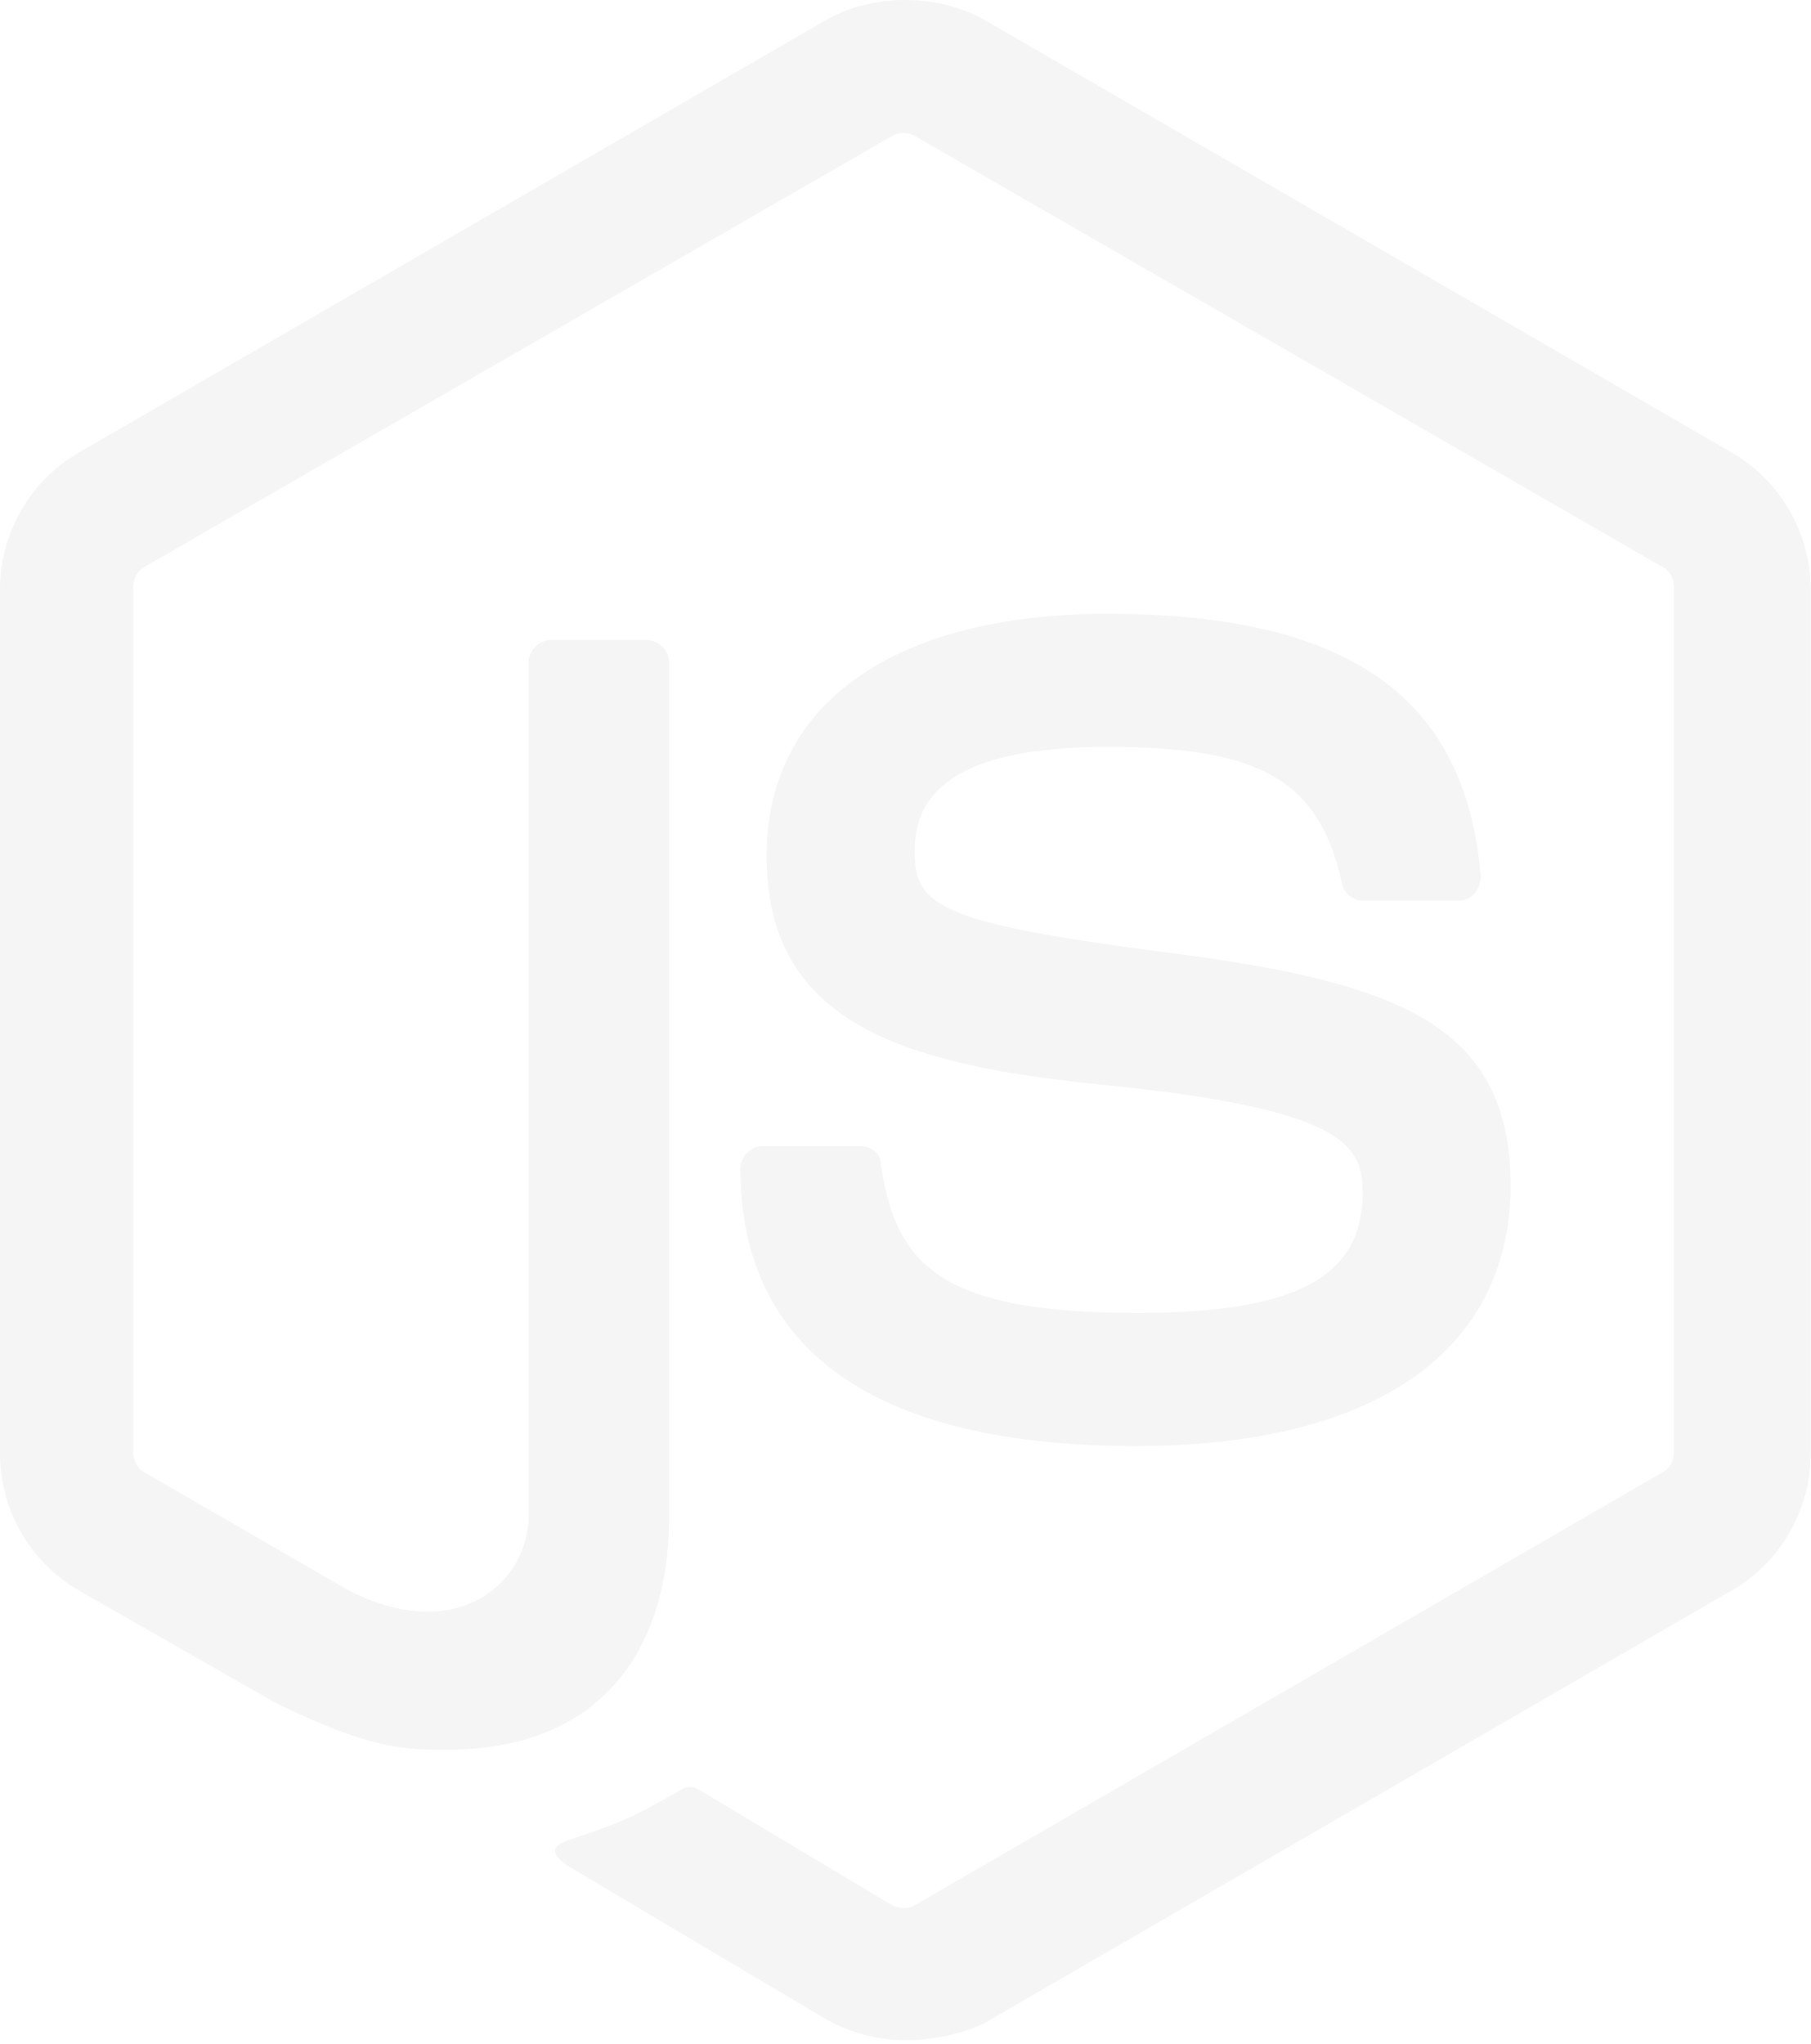
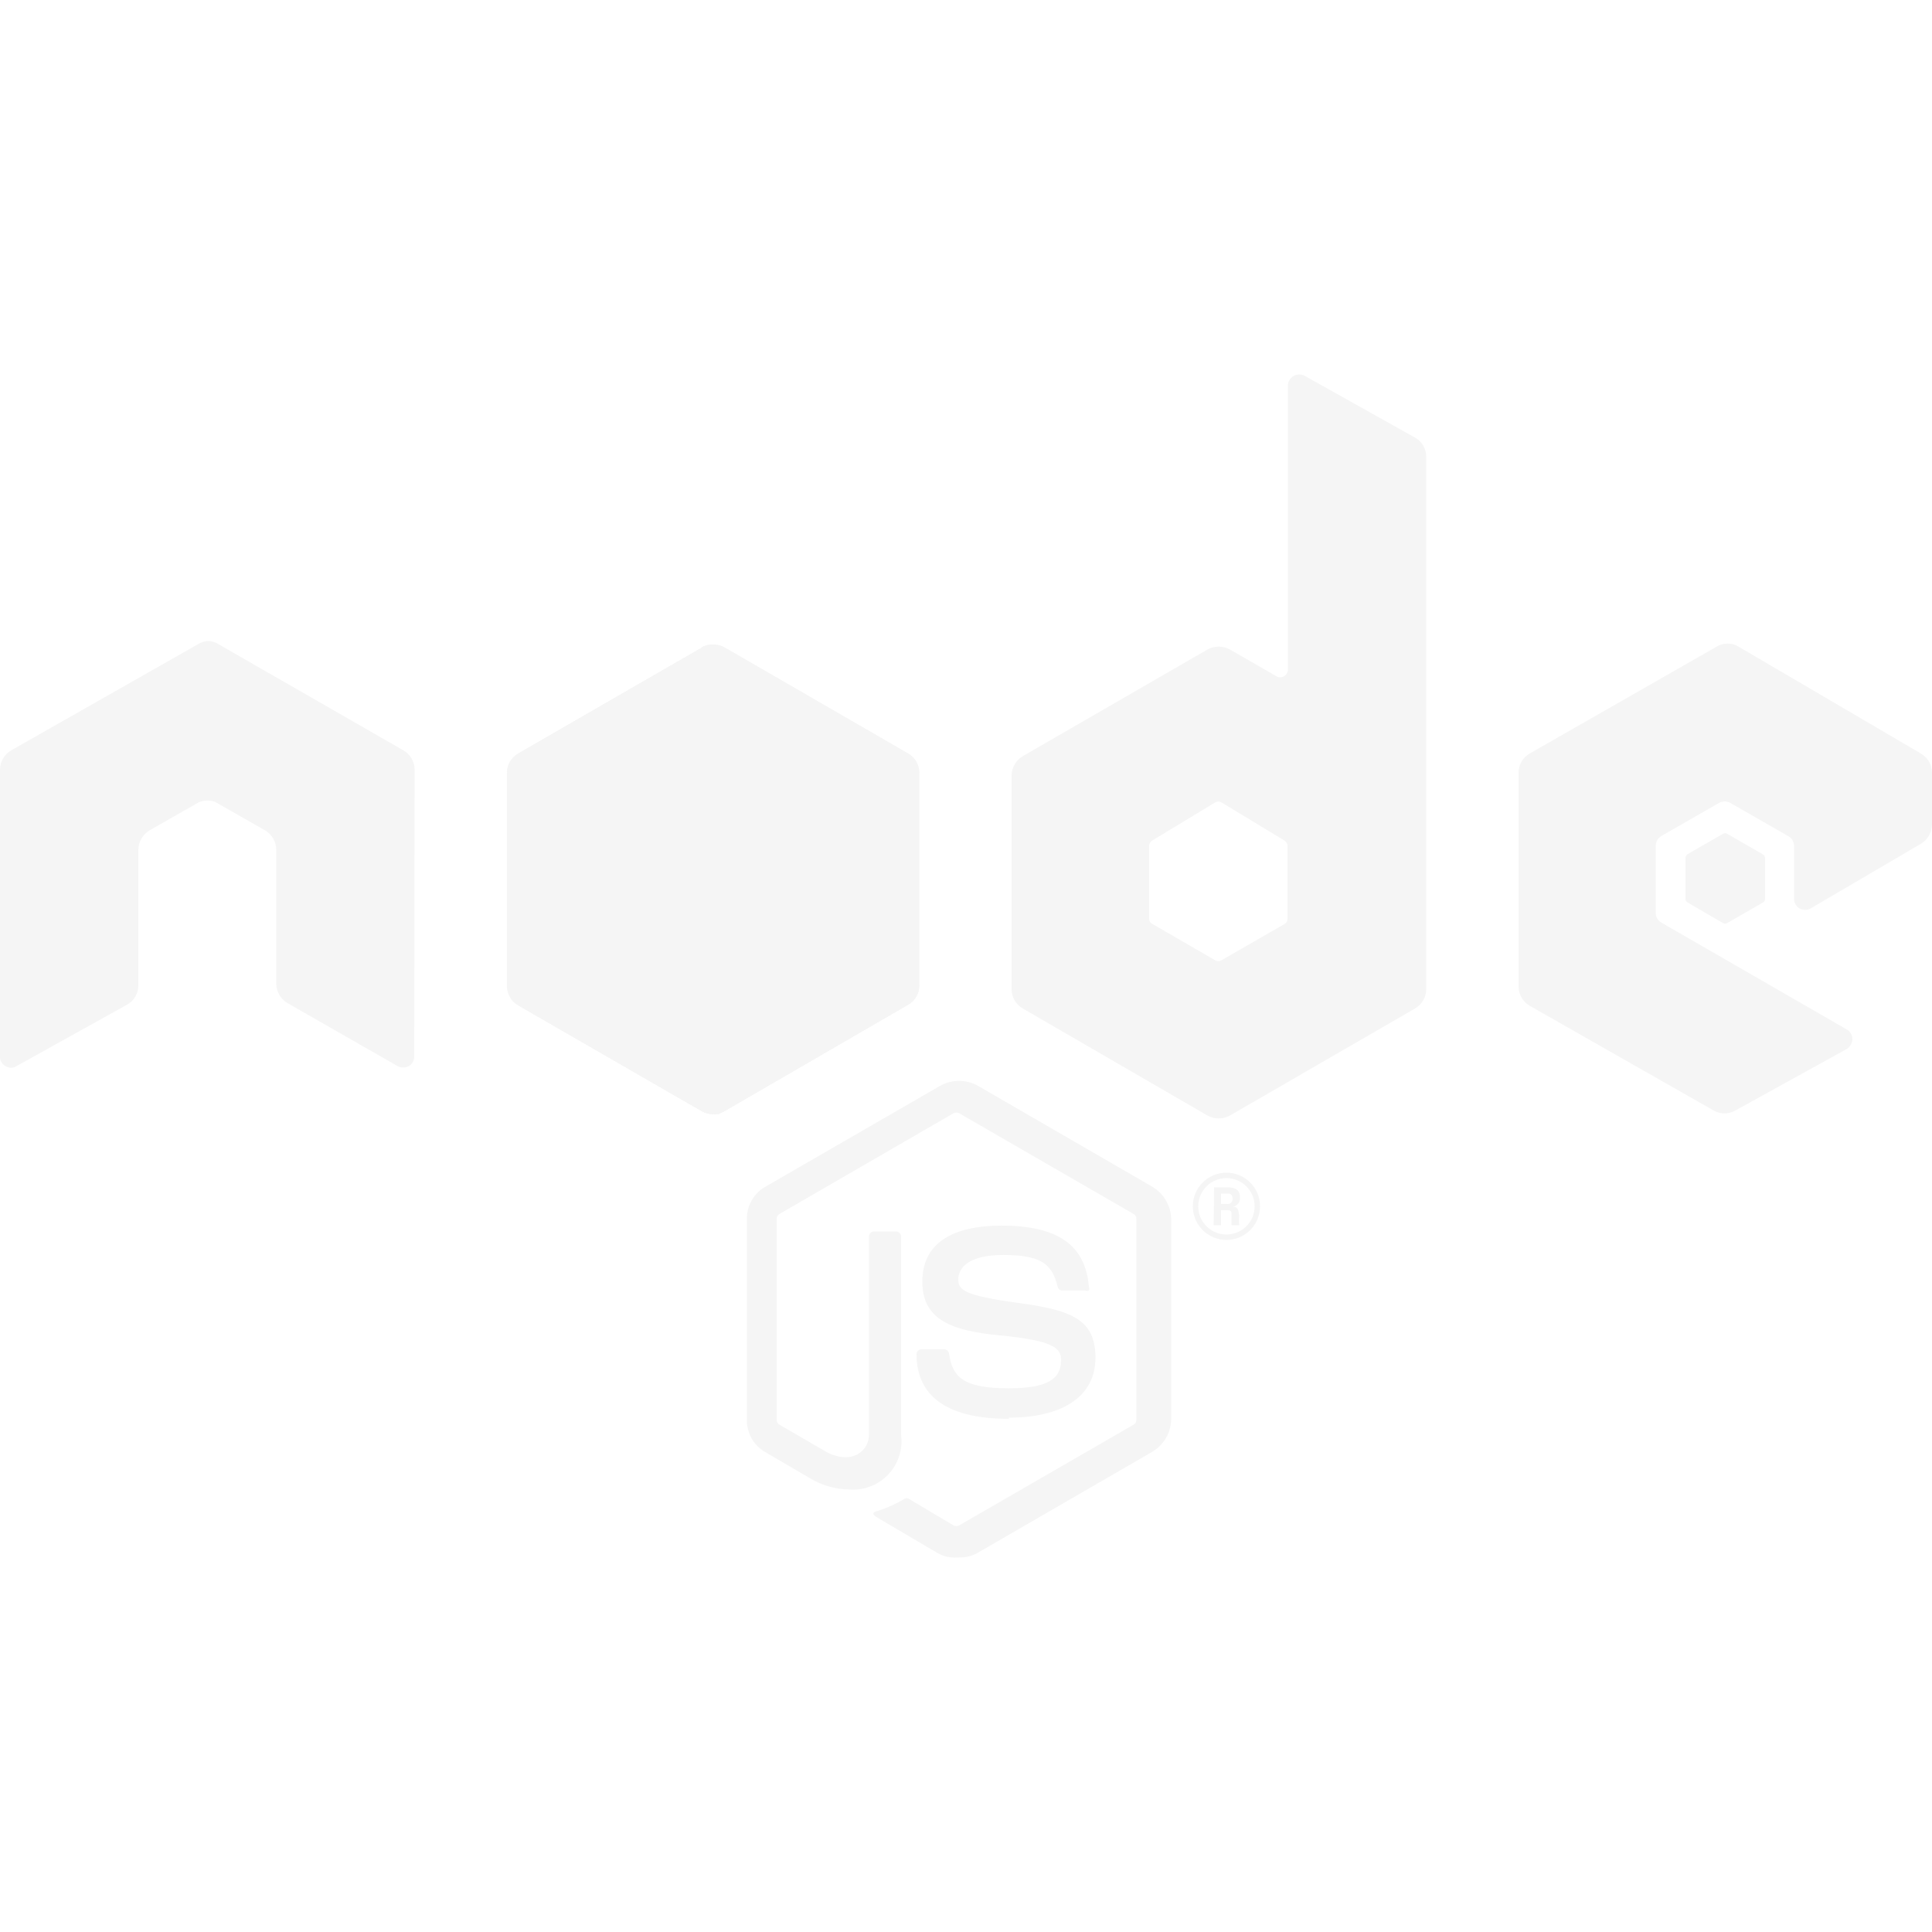
- <svg xmlns="http://www.w3.org/2000/svg" height="289" preserveAspectRatio="xMidYMid" viewBox="0 0 256 289" width="256">
-   <path d="m128 288.464c-3.975 0-7.685-1.06-11.13-2.915l-35.246-20.936c-5.3-2.915-2.65-3.975-1.06-4.505 7.155-2.385 8.48-2.915 15.901-7.155.795-.53 1.855-.265 2.65.265l27.031 16.166c1.06.53 2.385.53 3.18 0l105.739-61.217c1.06-.53 1.59-1.59 1.59-2.915v-122.17c0-1.325-.53-2.385-1.59-2.915l-105.739-60.952c-1.06-.53-2.385-.53-3.18 0l-105.739 60.952c-1.06.53-1.59 1.855-1.59 2.915v122.17c0 1.06.53 2.385 1.59 2.915l28.886 16.696c15.636 7.95 25.441-1.325 25.441-10.6v-120.58c0-1.59 1.325-3.18 3.18-3.18h13.516c1.59 0 3.18 1.325 3.18 3.18v120.58c0 20.936-11.395 33.126-31.271 33.126-6.095 0-10.865 0-24.381-6.625l-27.826-15.901c-6.89-3.975-11.13-11.395-11.13-19.346v-122.17c0-7.95 4.24-15.371 11.13-19.346l105.739-61.217c6.625-3.71 15.636-3.71 22.261 0l105.739 61.217c6.89 3.975 11.13 11.395 11.13 19.346v122.17c0 7.95-4.24 15.371-11.13 19.346l-105.739 61.217c-3.445 1.59-7.42 2.385-11.13 2.385zm32.596-84.008c-46.377 0-55.917-21.201-55.917-39.222 0-1.59 1.325-3.18 3.18-3.18h13.781c1.59 0 2.915 1.06 2.915 2.65 2.12 14.046 8.215 20.936 36.306 20.936 22.261 0 31.801-5.035 31.801-16.961 0-6.89-2.65-11.925-37.366-15.371-28.886-2.915-46.907-9.275-46.907-32.331 0-21.466 18.021-34.186 48.232-34.186 33.921 0 50.617 11.66 52.737 37.101 0 .795-.265 1.59-.795 2.385-.53.53-1.325 1.06-2.12 1.06h-13.781c-1.325 0-2.65-1.06-2.915-2.385-3.18-14.576-11.395-19.346-33.126-19.346-24.381 0-27.296 8.48-27.296 14.841 0 7.685 3.445 10.07 36.306 14.311 32.596 4.24 47.967 10.335 47.967 33.126-.265 23.321-19.346 36.571-53.002 36.571z" fill="#f5f5f5" />
+ <svg xmlns="http://www.w3.org/2000/svg" viewBox="0 0 50 50">
+   <defs>
+     <style>.a,.b{fill:#f5f5f5;}.b{fill-rule:evenodd;}.c{clip-path:url(#a);}.d{clip-path:url(#b);}.e{clip-path:url(#c);}</style>
+     <clipPath id="a">
+       <path class="a" d="M18.17,16.759l-4.77,2.75a.579.579,0,0,0-.28.5v5.5a.581.581,0,0,0,.28.5l4.77,2.75a.584.584,0,0,0,.57,0L23.5,26a.571.571,0,0,0,.29-.5V20a.57.57,0,0,0-.29-.5l-4.76-2.75a.638.638,0,0,0-.58,0" />
+     </clipPath>
+     <clipPath id="b">
+       <path class="a" d="M13.23,25.859a.839.839,0,0,0,.17.15l4.09,2.36.68.39a.559.559,0,0,0,.33.07h.11l5-9.19-.14-.11-3.12-1.8-1.64-.95-.15-.06Z" />
+     </clipPath>
+     <clipPath id="c">
+       <path class="a" d="M18.4,16.689a.627.627,0,0,0-.23.07L13.42,19.5l5.12,9.33a.489.489,0,0,0,.2-.07L23.5,26a.581.581,0,0,0,.28-.39L18.56,16.7H18.4" />
+     </clipPath>
+   </defs>
+   <path class="a" d="M24.71,40.309a.893.893,0,0,1-.47-.13l-1.51-.89c-.22-.12-.11-.17,0-.19a3.368,3.368,0,0,0,.68-.31.108.108,0,0,1,.11,0l1.16.69a.171.171,0,0,0,.14,0l4.52-2.61a.14.14,0,0,0,.07-.12v-5.21a.137.137,0,0,0-.07-.12l-4.52-2.61a.171.171,0,0,0-.14,0l-4.51,2.61a.14.14,0,0,0-.07.12v5.21a.142.142,0,0,0,.07.12l1.24.72c.67.33,1.08-.06,1.08-.46V32a.13.13,0,0,1,.13-.13h.57a.13.13,0,0,1,.13.13v5.14a1.25,1.25,0,0,1-1.075,1.4,1.305,1.305,0,0,1-.265.007,2.012,2.012,0,0,1-1-.28l-1.18-.69a.942.942,0,0,1-.47-.82v-5.22a.942.942,0,0,1,.47-.82l4.52-2.61a1,1,0,0,1,1,0l4.51,2.61a1,1,0,0,1,.48.82v5.21a1,1,0,0,1-.48.82l-4.51,2.61a.912.912,0,0,1-.48.13" />
+   <path class="a" d="M26.11,36.719c-2,0-2.39-.91-2.39-1.67a.13.13,0,0,1,.13-.13h.58a.129.129,0,0,1,.13.11c.09.6.35.9,1.55.9.95,0,1.35-.22,1.35-.72,0-.29-.11-.51-1.59-.65-1.24-.12-2-.4-2-1.39s.77-1.45,2.05-1.45c1.45,0,2.17.5,2.26,1.58a.133.133,0,0,1,0,.1.117.117,0,0,1-.09,0H27.5a.131.131,0,0,1-.13-.1c-.14-.62-.48-.82-1.41-.82s-1.16.36-1.16.63.14.42,1.55.61,2,.44,2,1.42-.82,1.55-2.25,1.55m5.5-5.53h.15a.13.13,0,0,0,.149-.108.116.116,0,0,0,0-.032c0-.13-.09-.13-.14-.13H31.6Zm-.18-.43h.33c.12,0,.34,0,.34.26a.221.221,0,0,1-.18.24c.13,0,.14.1.16.22a1.612,1.612,0,0,0,0,.26h-.2V31.4c0-.02,0-.08-.1-.08H31.6v.39h-.19Zm-.41.49a.73.73,0,1,0,.73-.73h0a.73.73,0,0,0-.73.73m1.6,0a.87.87,0,1,1-.87-.87.87.87,0,0,1,.87.87h0" />
+   <path class="b" d="M10.73,19.919a.579.579,0,0,0-.29-.5l-4.79-2.75a.5.5,0,0,0-.26-.08h0a.5.5,0,0,0-.26.08L.29,19.419a.581.581,0,0,0-.29.5v7.42a.272.272,0,0,0,.14.25.26.26,0,0,0,.29,0L3.29,26a.567.567,0,0,0,.29-.5V22a.6.6,0,0,1,.29-.51l1.21-.69a.507.507,0,0,1,.29-.08.45.45,0,0,1,.28.08l1.21.69a.588.588,0,0,1,.29.5v3.47a.593.593,0,0,0,.29.5l2.85,1.63a.3.3,0,0,0,.29,0,.288.288,0,0,0,.14-.25Zm22.59,3.87a.14.14,0,0,1-.07.12l-1.65.95a.171.171,0,0,1-.14,0l-1.64-.95a.132.132,0,0,1-.08-.12v-1.9a.168.168,0,0,1,.07-.13l1.65-1a.171.171,0,0,1,.14,0l1.65,1a.168.168,0,0,1,.07.13Zm.45-14.06a.3.3,0,0,0-.29,0,.292.292,0,0,0-.15.25v7.34a.19.19,0,0,1-.1.18.182.182,0,0,1-.2,0l-1.2-.69a.6.6,0,0,0-.58,0l-4.78,2.76a.59.59,0,0,0-.29.5V25.6a.571.571,0,0,0,.29.5l4.78,2.77a.6.6,0,0,0,.58,0l4.79-2.77a.571.571,0,0,0,.29-.5V11.819a.558.558,0,0,0-.3-.5Zm15.94,12.11a.591.591,0,0,0,.29-.5V20a.57.57,0,0,0-.29-.5L45,16.739a.547.547,0,0,0-.58,0L39.59,19.5a.57.57,0,0,0-.29.5v5.53a.581.581,0,0,0,.29.5l4.76,2.71a.56.56,0,0,0,.56,0l2.88-1.59a.312.312,0,0,0,.15-.26.288.288,0,0,0-.15-.25L43,23.879a.291.291,0,0,1-.15-.25v-1.74a.3.3,0,0,1,.14-.25l1.5-.86a.3.3,0,0,1,.29,0l1.5.86a.288.288,0,0,1,.15.25v1.37a.291.291,0,0,0,.14.25.3.3,0,0,0,.29,0Z" />
+   <path class="b" d="M44.59,21.579a.108.108,0,0,1,.11,0l.92.53a.11.11,0,0,1,.06.1v1.06a.1.1,0,0,1-.06.09l-.92.53a.113.113,0,0,1-.11,0l-.91-.53a.1.1,0,0,1-.06-.09v-1.06a.119.119,0,0,1,.05-.1Z" />
+   <path class="a" d="M18.17,16.759l-4.77,2.75a.579.579,0,0,0-.28.5v5.5a.581.581,0,0,0,.28.5l4.77,2.75a.584.584,0,0,0,.57,0L23.5,26a.571.571,0,0,0,.29-.5V20a.57.57,0,0,0-.29-.5l-4.76-2.75a.638.638,0,0,0-.58,0" />
+   <g class="c">
+     <path class="a" d="M28.6,19l-13.42-6.53L8.3,26.5l13.42,6.58Z" />
+   </g>
+   <path class="a" d="M13.23,25.859a.839.839,0,0,0,.17.15l4.09,2.36.68.39a.559.559,0,0,0,.33.07h.11l5-9.19-.14-.11-3.12-1.8-1.64-.95-.15-.06Z" />
+   <g class="d">
+     <path class="a" d="M7.43,21l9.48,12.82,12.53-9.25L20,11.729Z" />
+   </g>
+   <path class="a" d="M18.4,16.689a.627.627,0,0,0-.23.07L13.42,19.5l5.12,9.33a.489.489,0,0,0,.2-.07L23.5,26a.581.581,0,0,0,.28-.39L18.56,16.7H18.4" />
+   <g class="e">
+     <path class="a" d="M13.42,16.689v12.14H23.78V16.689Z" />
+   </g>
</svg>
